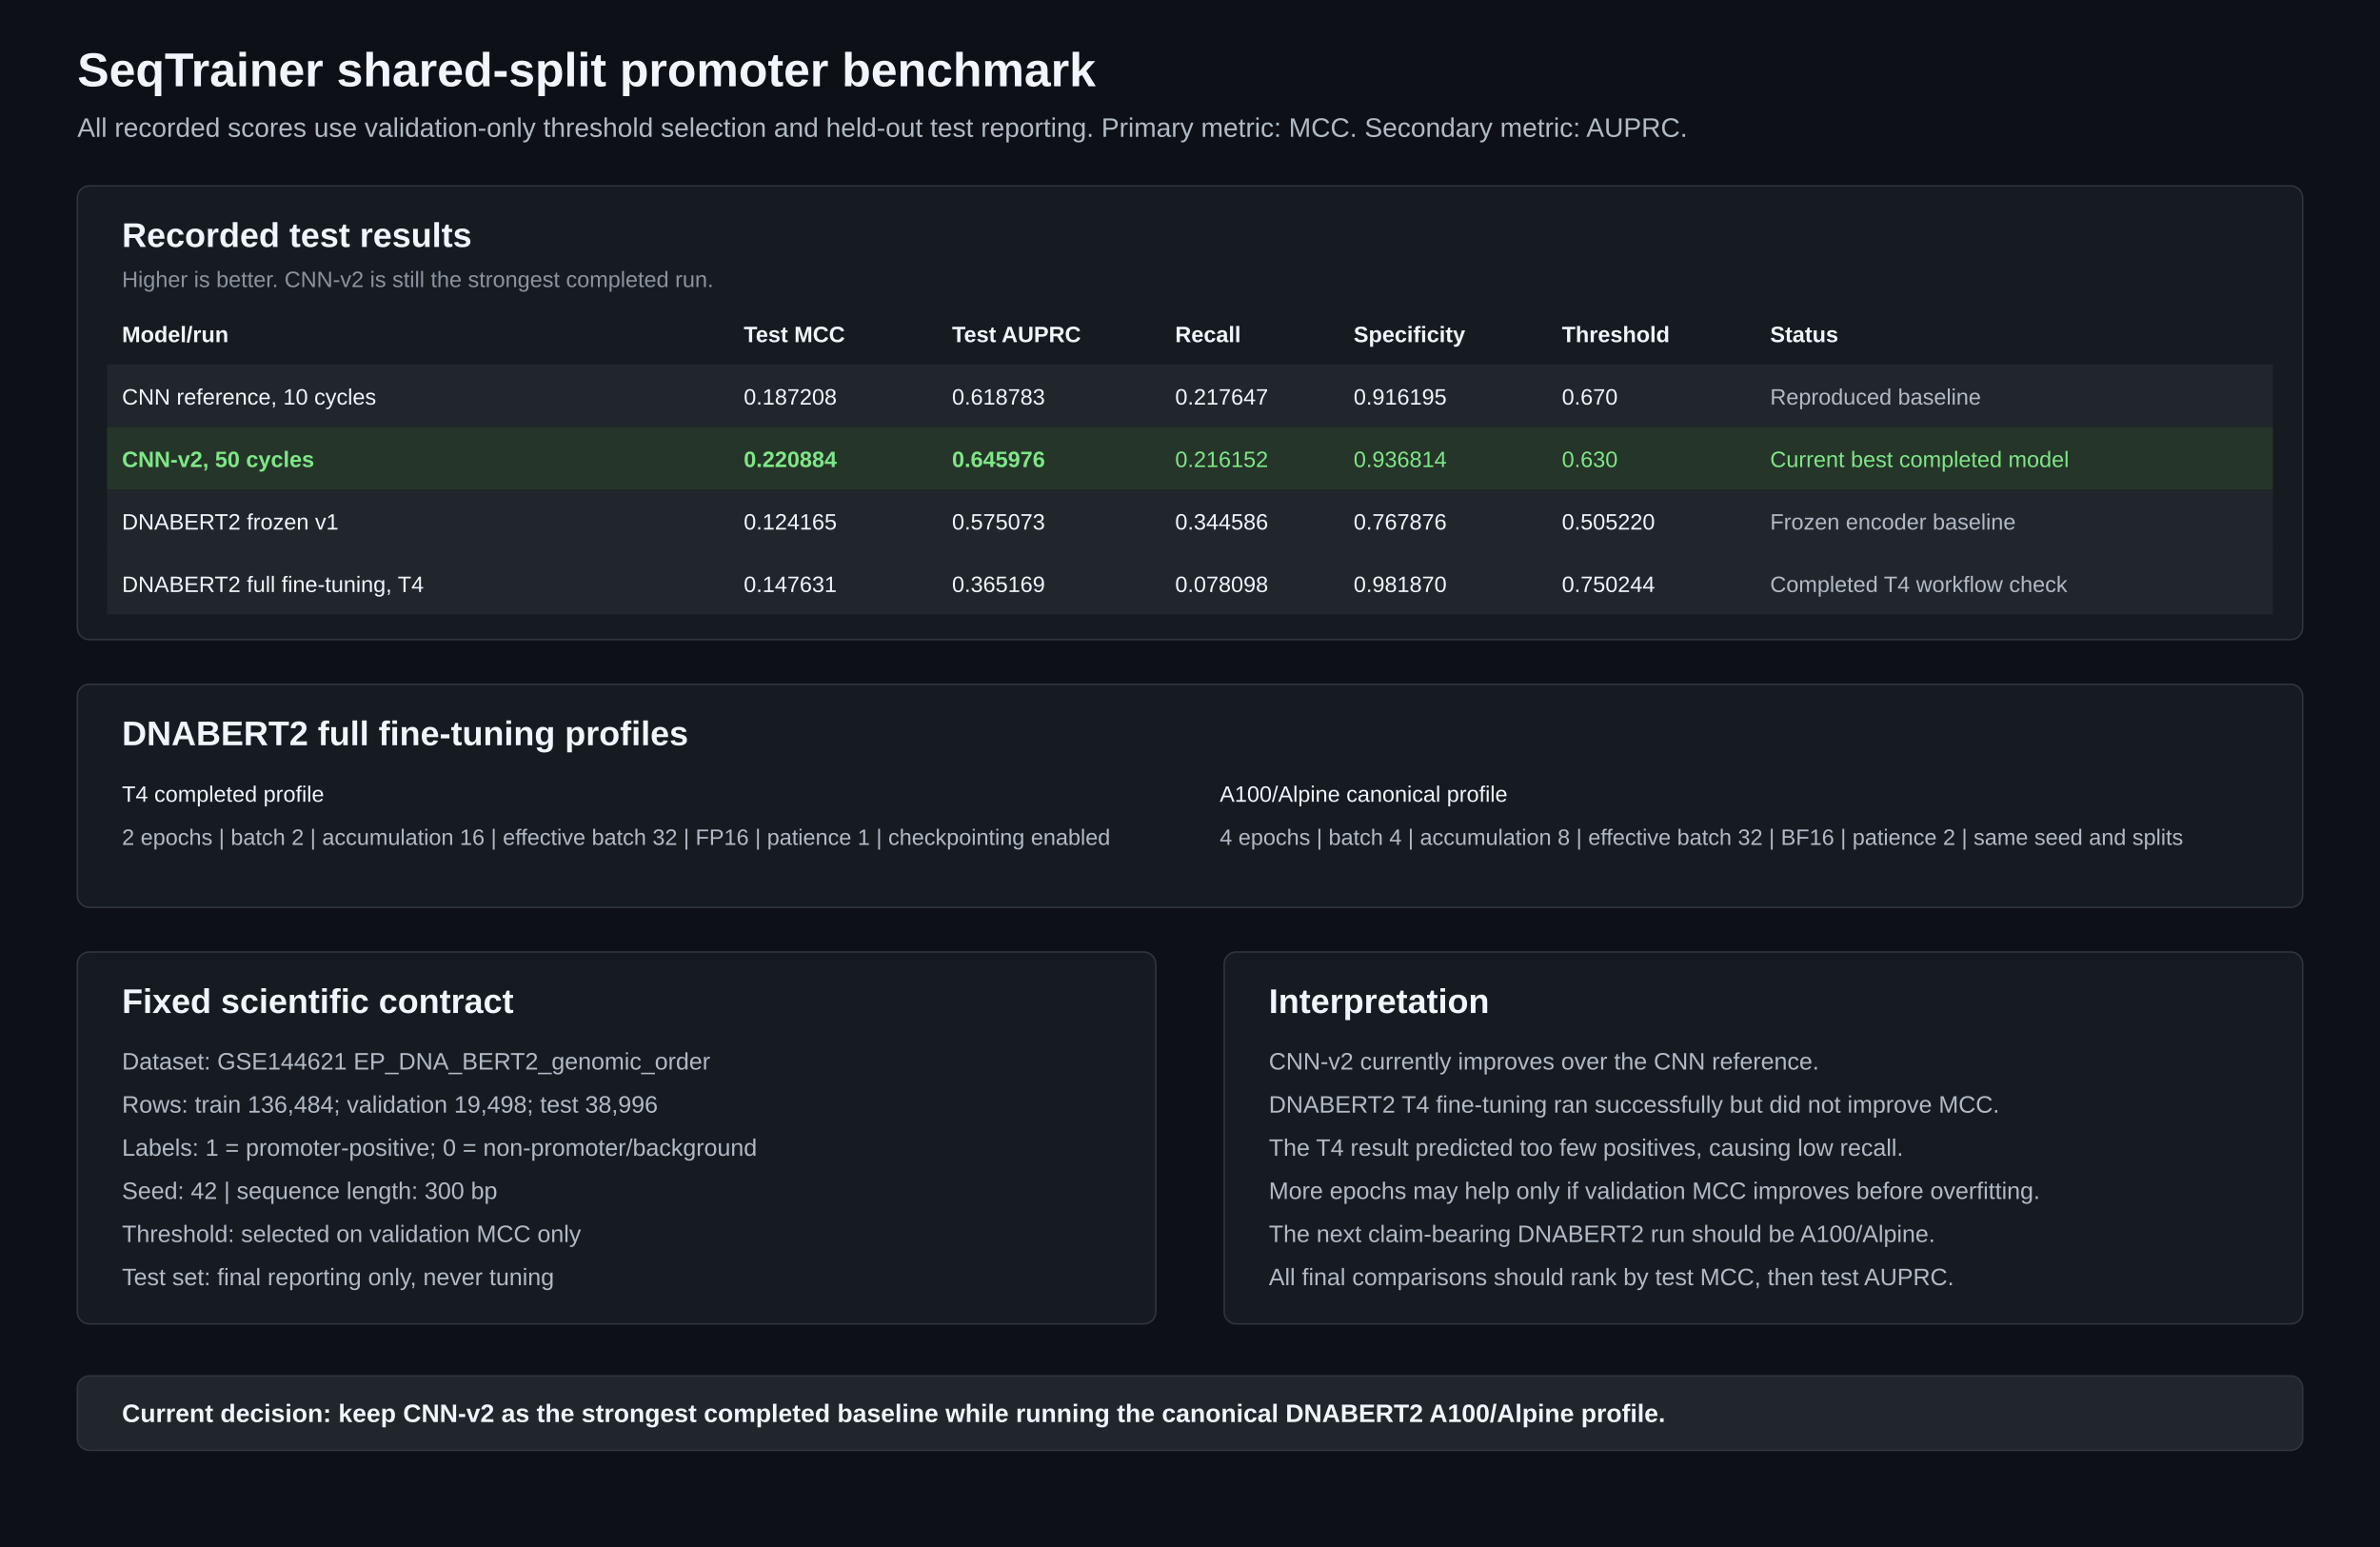
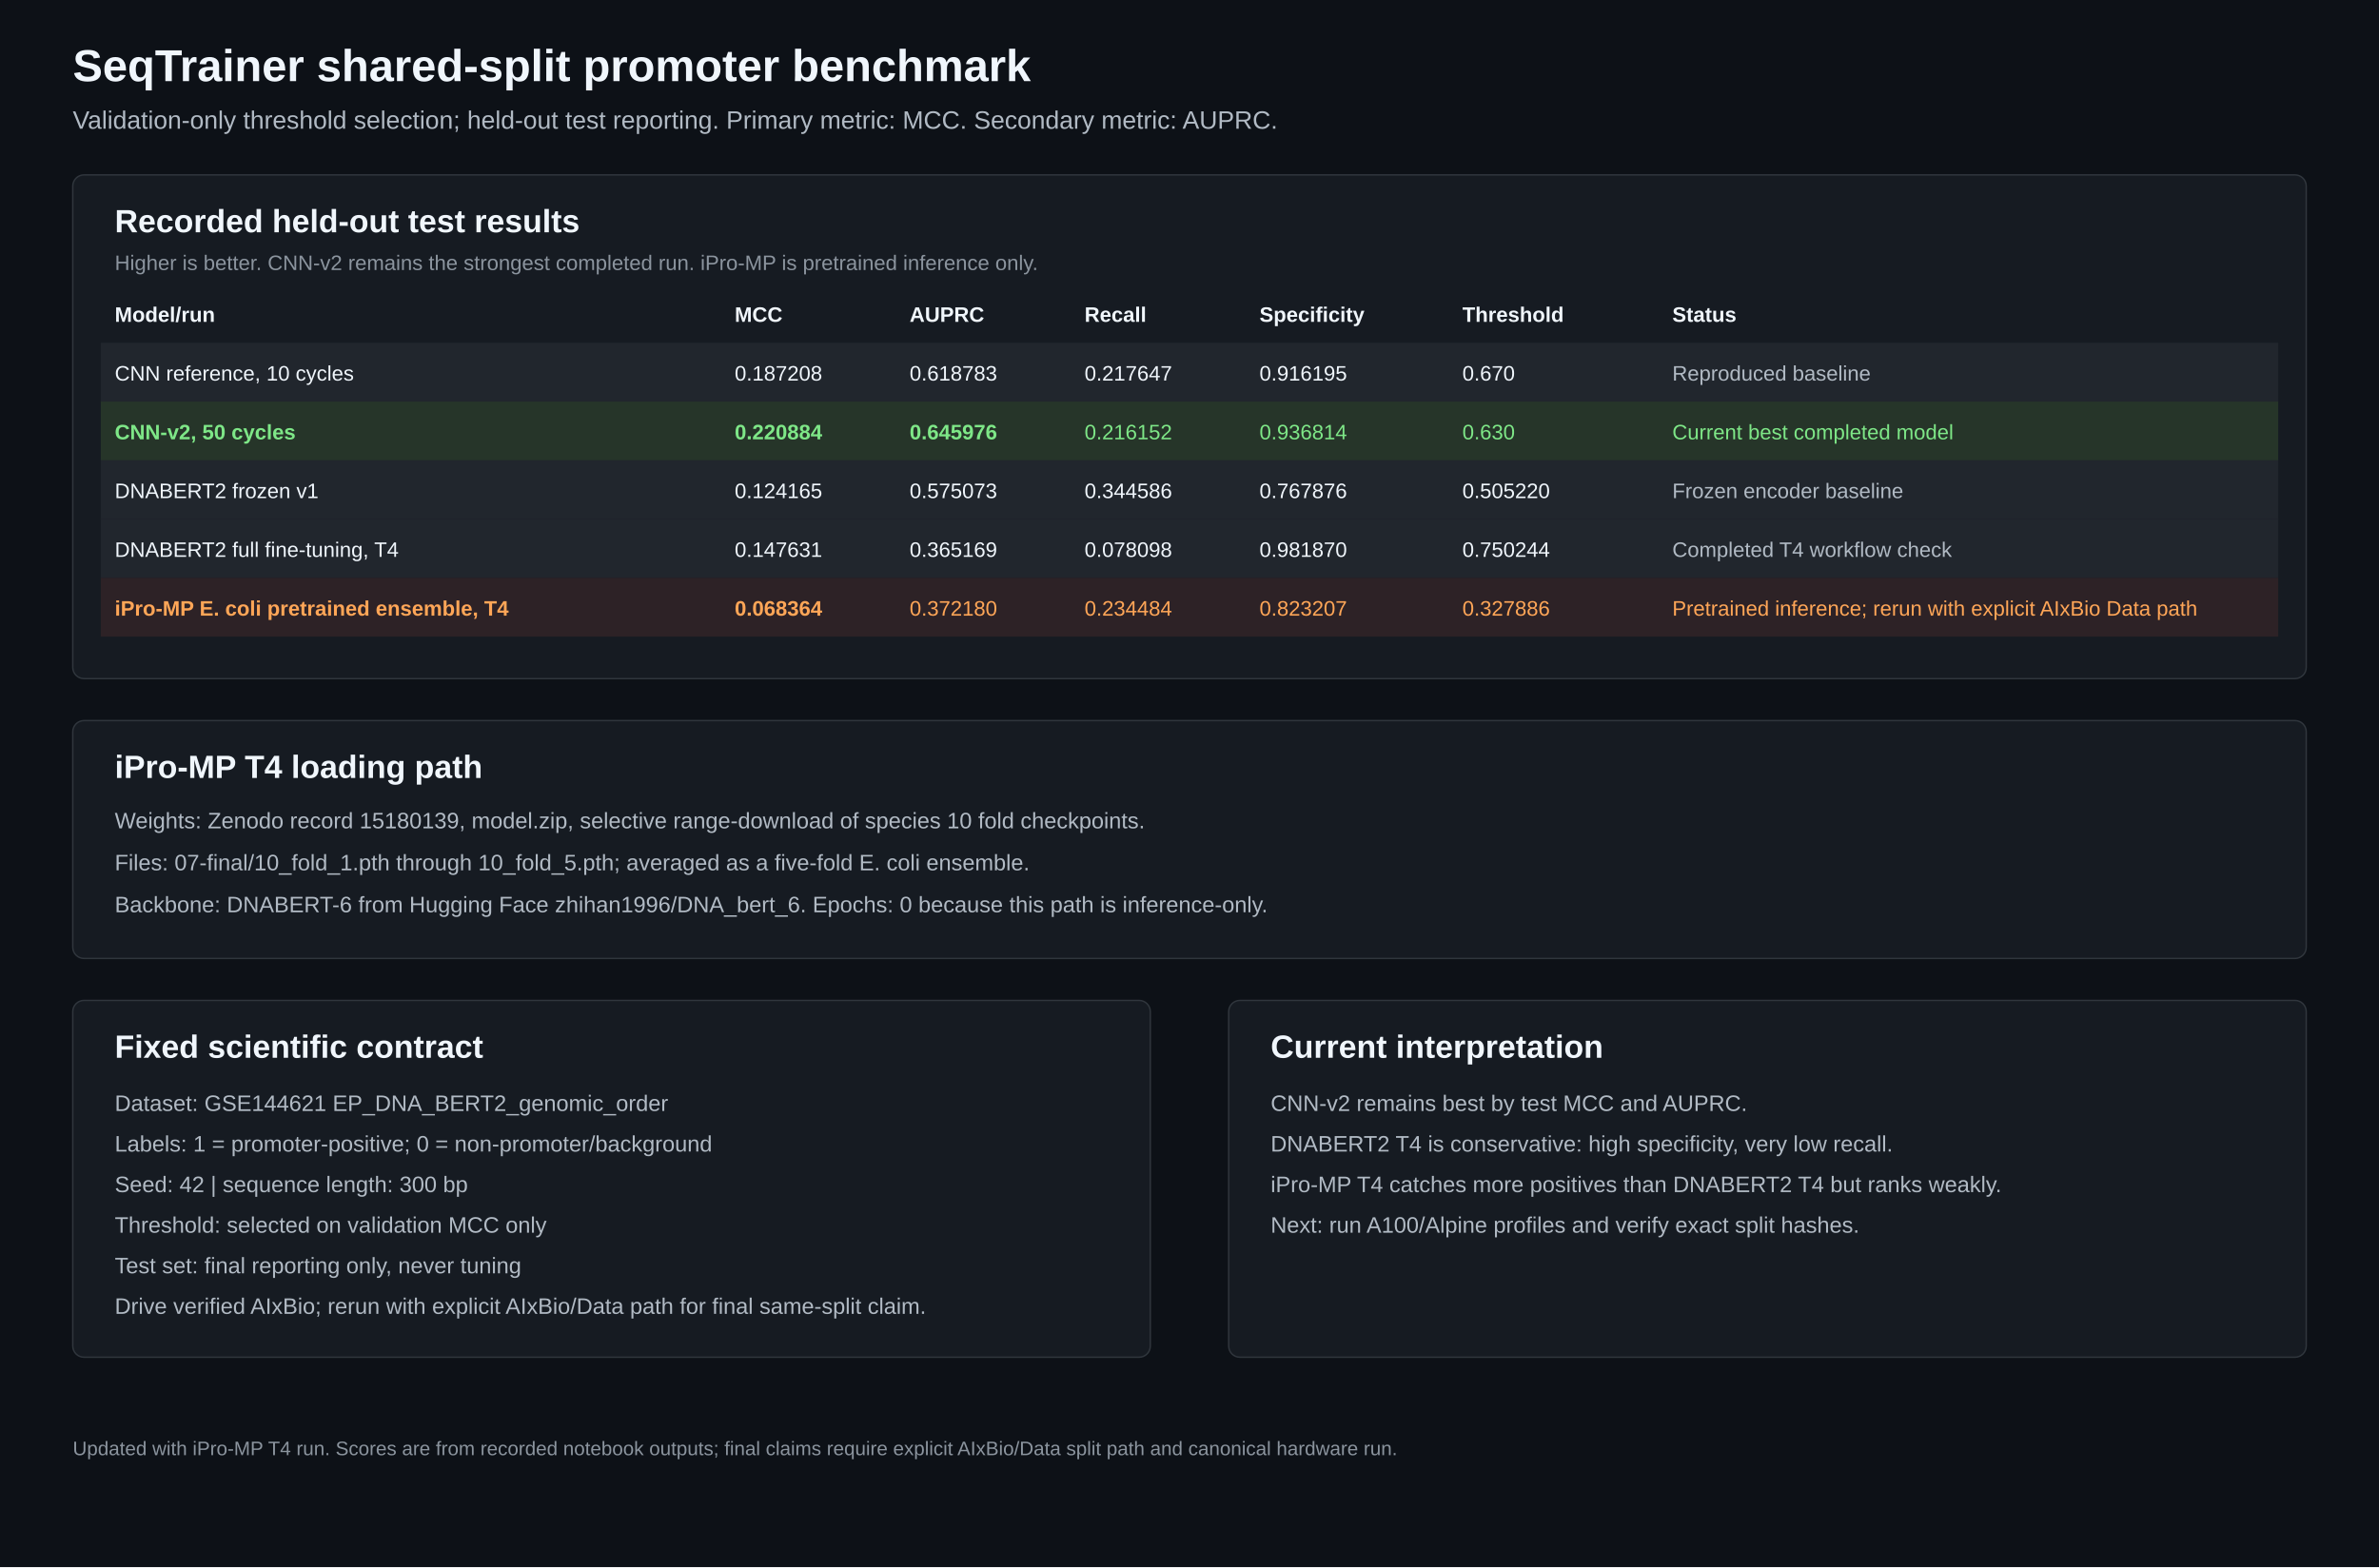
- <svg xmlns="http://www.w3.org/2000/svg" width="1600" height="1040" viewBox="0 0 1600 1040" role="img" aria-labelledby="title desc">
-   <rect width="1600" height="1040" fill="#0d1117" />
+ <svg xmlns="http://www.w3.org/2000/svg" width="1700" height="1120" viewBox="0 0 1700 1120" role="img" aria-labelledby="title desc">
+   <rect width="1700" height="1120" fill="#0d1117" />
  <g font-family="Arial, Helvetica, sans-serif">
    <text x="52" y="58" fill="#f0f6fc" font-size="32" font-weight="700">SeqTrainer shared-split promoter benchmark</text>
-     <text x="52" y="92" fill="#b1bac4" font-size="18">All recorded scores use validation-only threshold selection and held-out test reporting. Primary metric: MCC. Secondary metric: AUPRC.</text>
-     <rect x="52" y="125" width="1496" height="305" rx="8" fill="#161b22" stroke="#30363d" />
-     <text x="82" y="166" fill="#f0f6fc" font-size="23" font-weight="700">Recorded test results</text>
-     <text x="82" y="193" fill="#8b949e" font-size="15">Higher is better. CNN-v2 is still the strongest completed run.</text>
+     <text x="52" y="92" fill="#b1bac4" font-size="18">Validation-only threshold selection; held-out test reporting. Primary metric: MCC. Secondary metric: AUPRC.</text>
+     <rect x="52" y="125" width="1596" height="360" rx="8" fill="#161b22" stroke="#30363d" />
+     <text x="82" y="166" fill="#f0f6fc" font-size="23" font-weight="700">Recorded held-out test results</text>
+     <text x="82" y="193" fill="#8b949e" font-size="15">Higher is better. CNN-v2 remains the strongest completed run. iPro-MP is pretrained inference only.</text>
    <g font-size="15" font-weight="700" fill="#f0f6fc">
      <text x="82" y="230">Model/run</text>
-       <text x="500" y="230">Test MCC</text>
-       <text x="640" y="230">Test AUPRC</text>
-       <text x="790" y="230">Recall</text>
-       <text x="910" y="230">Specificity</text>
-       <text x="1050" y="230">Threshold</text>
-       <text x="1190" y="230">Status</text>
+       <text x="525" y="230">MCC</text>
+       <text x="650" y="230">AUPRC</text>
+       <text x="775" y="230">Recall</text>
+       <text x="900" y="230">Specificity</text>
+       <text x="1045" y="230">Threshold</text>
+       <text x="1195" y="230">Status</text>
    </g>
    <g font-size="15">
-       <rect x="72" y="245" width="1456" height="42" fill="#21262d" />
+       <rect x="72" y="245" width="1556" height="42" fill="#21262d" />
      <text x="82" y="272" fill="#f0f6fc">CNN reference, 10 cycles</text>
-       <text x="500" y="272" fill="#f0f6fc">0.187208</text>
-       <text x="640" y="272" fill="#f0f6fc">0.618783</text>
-       <text x="790" y="272" fill="#f0f6fc">0.217647</text>
-       <text x="910" y="272" fill="#f0f6fc">0.916195</text>
-       <text x="1050" y="272" fill="#f0f6fc">0.670</text>
-       <text x="1190" y="272" fill="#b1bac4">Reproduced baseline</text>
-       <rect x="72" y="287" width="1456" height="42" fill="#263529" />
+       <text x="525" y="272" fill="#f0f6fc">0.187208</text>
+       <text x="650" y="272" fill="#f0f6fc">0.618783</text>
+       <text x="775" y="272" fill="#f0f6fc">0.217647</text>
+       <text x="900" y="272" fill="#f0f6fc">0.916195</text>
+       <text x="1045" y="272" fill="#f0f6fc">0.670</text>
+       <text x="1195" y="272" fill="#b1bac4">Reproduced baseline</text>
+       <rect x="72" y="287" width="1556" height="42" fill="#263529" />
      <text x="82" y="314" fill="#7ee787" font-weight="700">CNN-v2, 50 cycles</text>
-       <text x="500" y="314" fill="#7ee787" font-weight="700">0.220884</text>
-       <text x="640" y="314" fill="#7ee787" font-weight="700">0.645976</text>
-       <text x="790" y="314" fill="#7ee787">0.216152</text>
-       <text x="910" y="314" fill="#7ee787">0.936814</text>
-       <text x="1050" y="314" fill="#7ee787">0.630</text>
-       <text x="1190" y="314" fill="#7ee787">Current best completed model</text>
-       <rect x="72" y="329" width="1456" height="42" fill="#21262d" />
+       <text x="525" y="314" fill="#7ee787" font-weight="700">0.220884</text>
+       <text x="650" y="314" fill="#7ee787" font-weight="700">0.645976</text>
+       <text x="775" y="314" fill="#7ee787">0.216152</text>
+       <text x="900" y="314" fill="#7ee787">0.936814</text>
+       <text x="1045" y="314" fill="#7ee787">0.630</text>
+       <text x="1195" y="314" fill="#7ee787">Current best completed model</text>
+       <rect x="72" y="329" width="1556" height="42" fill="#21262d" />
      <text x="82" y="356" fill="#f0f6fc">DNABERT2 frozen v1</text>
-       <text x="500" y="356" fill="#f0f6fc">0.124165</text>
-       <text x="640" y="356" fill="#f0f6fc">0.575073</text>
-       <text x="790" y="356" fill="#f0f6fc">0.344586</text>
-       <text x="910" y="356" fill="#f0f6fc">0.767876</text>
-       <text x="1050" y="356" fill="#f0f6fc">0.505220</text>
-       <text x="1190" y="356" fill="#b1bac4">Frozen encoder baseline</text>
-       <rect x="72" y="371" width="1456" height="42" fill="#21262d" />
+       <text x="525" y="356" fill="#f0f6fc">0.124165</text>
+       <text x="650" y="356" fill="#f0f6fc">0.575073</text>
+       <text x="775" y="356" fill="#f0f6fc">0.344586</text>
+       <text x="900" y="356" fill="#f0f6fc">0.767876</text>
+       <text x="1045" y="356" fill="#f0f6fc">0.505220</text>
+       <text x="1195" y="356" fill="#b1bac4">Frozen encoder baseline</text>
+       <rect x="72" y="371" width="1556" height="42" fill="#21262d" />
      <text x="82" y="398" fill="#f0f6fc">DNABERT2 full fine-tuning, T4</text>
-       <text x="500" y="398" fill="#f0f6fc">0.147631</text>
-       <text x="640" y="398" fill="#f0f6fc">0.365169</text>
-       <text x="790" y="398" fill="#f0f6fc">0.078098</text>
-       <text x="910" y="398" fill="#f0f6fc">0.981870</text>
-       <text x="1050" y="398" fill="#f0f6fc">0.750244</text>
-       <text x="1190" y="398" fill="#b1bac4">Completed T4 workflow check</text>
+       <text x="525" y="398" fill="#f0f6fc">0.147631</text>
+       <text x="650" y="398" fill="#f0f6fc">0.365169</text>
+       <text x="775" y="398" fill="#f0f6fc">0.078098</text>
+       <text x="900" y="398" fill="#f0f6fc">0.981870</text>
+       <text x="1045" y="398" fill="#f0f6fc">0.750244</text>
+       <text x="1195" y="398" fill="#b1bac4">Completed T4 workflow check</text>
+       <rect x="72" y="413" width="1556" height="42" fill="#2d2226" />
+       <text x="82" y="440" fill="#ffa657" font-weight="700">iPro-MP E. coli pretrained ensemble, T4</text>
+       <text x="525" y="440" fill="#ffa657" font-weight="700">0.068364</text>
+       <text x="650" y="440" fill="#ffa657">0.372180</text>
+       <text x="775" y="440" fill="#ffa657">0.234484</text>
+       <text x="900" y="440" fill="#ffa657">0.823207</text>
+       <text x="1045" y="440" fill="#ffa657">0.327886</text>
+       <text x="1195" y="440" fill="#ffa657">Pretrained inference; rerun with explicit AIxBio Data path</text>
    </g>
-     <rect x="52" y="460" width="1496" height="150" rx="8" fill="#161b22" stroke="#30363d" />
-     <text x="82" y="501" fill="#f0f6fc" font-size="23" font-weight="700">DNABERT2 full fine-tuning profiles</text>
-     <g font-size="15" fill="#f0f6fc">
-       <text x="82" y="539">T4 completed profile</text>
-       <text x="82" y="568" fill="#b1bac4">2 epochs | batch 2 | accumulation 16 | effective batch 32 | FP16 | patience 1 | checkpointing enabled</text>
-       <text x="820" y="539">A100/Alpine canonical profile</text>
-       <text x="820" y="568" fill="#b1bac4">4 epochs | batch 4 | accumulation 8 | effective batch 32 | BF16 | patience 2 | same seed and splits</text>
+     <rect x="52" y="515" width="1596" height="170" rx="8" fill="#161b22" stroke="#30363d" />
+     <text x="82" y="556" fill="#f0f6fc" font-size="23" font-weight="700">iPro-MP T4 loading path</text>
+     <g font-size="16" fill="#b1bac4">
+       <text x="82" y="592">Weights: Zenodo record 15180139, model.zip, selective range-download of species 10 fold checkpoints.</text>
+       <text x="82" y="622">Files: 07-final/10_fold_1.pth through 10_fold_5.pth; averaged as a five-fold E. coli ensemble.</text>
+       <text x="82" y="652">Backbone: DNABERT-6 from Hugging Face zhihan1996/DNA_bert_6. Epochs: 0 because this path is inference-only.</text>
    </g>
-     <rect x="52" y="640" width="725" height="250" rx="8" fill="#161b22" stroke="#30363d" />
-     <text x="82" y="681" fill="#f0f6fc" font-size="23" font-weight="700">Fixed scientific contract</text>
+     <rect x="52" y="715" width="770" height="255" rx="8" fill="#161b22" stroke="#30363d" />
+     <text x="82" y="756" fill="#f0f6fc" font-size="23" font-weight="700">Fixed scientific contract</text>
    <g fill="#b1bac4" font-size="16">
-       <text x="82" y="719">Dataset: GSE144621 EP_DNA_BERT2_genomic_order</text>
-       <text x="82" y="748">Rows: train 136,484; validation 19,498; test 38,996</text>
-       <text x="82" y="777">Labels: 1 = promoter-positive; 0 = non-promoter/background</text>
-       <text x="82" y="806">Seed: 42 | sequence length: 300 bp</text>
-       <text x="82" y="835">Threshold: selected on validation MCC only</text>
-       <text x="82" y="864">Test set: final reporting only, never tuning</text>
+       <text x="82" y="794">Dataset: GSE144621 EP_DNA_BERT2_genomic_order</text>
+       <text x="82" y="823">Labels: 1 = promoter-positive; 0 = non-promoter/background</text>
+       <text x="82" y="852">Seed: 42 | sequence length: 300 bp</text>
+       <text x="82" y="881">Threshold: selected on validation MCC only</text>
+       <text x="82" y="910">Test set: final reporting only, never tuning</text>
+       <text x="82" y="939">Drive verified AIxBio; rerun with explicit AIxBio/Data path for final same-split claim.</text>
    </g>
-     <rect x="823" y="640" width="725" height="250" rx="8" fill="#161b22" stroke="#30363d" />
-     <text x="853" y="681" fill="#f0f6fc" font-size="23" font-weight="700">Interpretation</text>
+     <rect x="878" y="715" width="770" height="255" rx="8" fill="#161b22" stroke="#30363d" />
+     <text x="908" y="756" fill="#f0f6fc" font-size="23" font-weight="700">Current interpretation</text>
    <g fill="#b1bac4" font-size="16">
-       <text x="853" y="719">CNN-v2 currently improves over the CNN reference.</text>
-       <text x="853" y="748">DNABERT2 T4 fine-tuning ran successfully but did not improve MCC.</text>
-       <text x="853" y="777">The T4 result predicted too few positives, causing low recall.</text>
-       <text x="853" y="806">More epochs may help only if validation MCC improves before overfitting.</text>
-       <text x="853" y="835">The next claim-bearing DNABERT2 run should be A100/Alpine.</text>
-       <text x="853" y="864">All final comparisons should rank by test MCC, then test AUPRC.</text>
+       <text x="908" y="794">CNN-v2 remains best by test MCC and AUPRC.</text>
+       <text x="908" y="823">DNABERT2 T4 is conservative: high specificity, very low recall.</text>
+       <text x="908" y="852">iPro-MP T4 catches more positives than DNABERT2 T4 but ranks weakly.</text>
+       <text x="908" y="881">Next: run A100/Alpine profiles and verify exact split hashes.</text>
    </g>
-     <rect x="52" y="925" width="1496" height="50" rx="8" fill="#21262d" stroke="#30363d" />
-     <text x="82" y="956" fill="#f0f6fc" font-size="17" font-weight="700">Current decision: keep CNN-v2 as the strongest completed baseline while running the canonical DNABERT2 A100/Alpine profile.</text>
+     <text x="52" y="1040" fill="#8b949e" font-size="14">Updated with iPro-MP T4 run. Scores are from recorded notebook outputs; final claims require explicit AIxBio/Data split path and canonical hardware run.</text>
  </g>
</svg>
